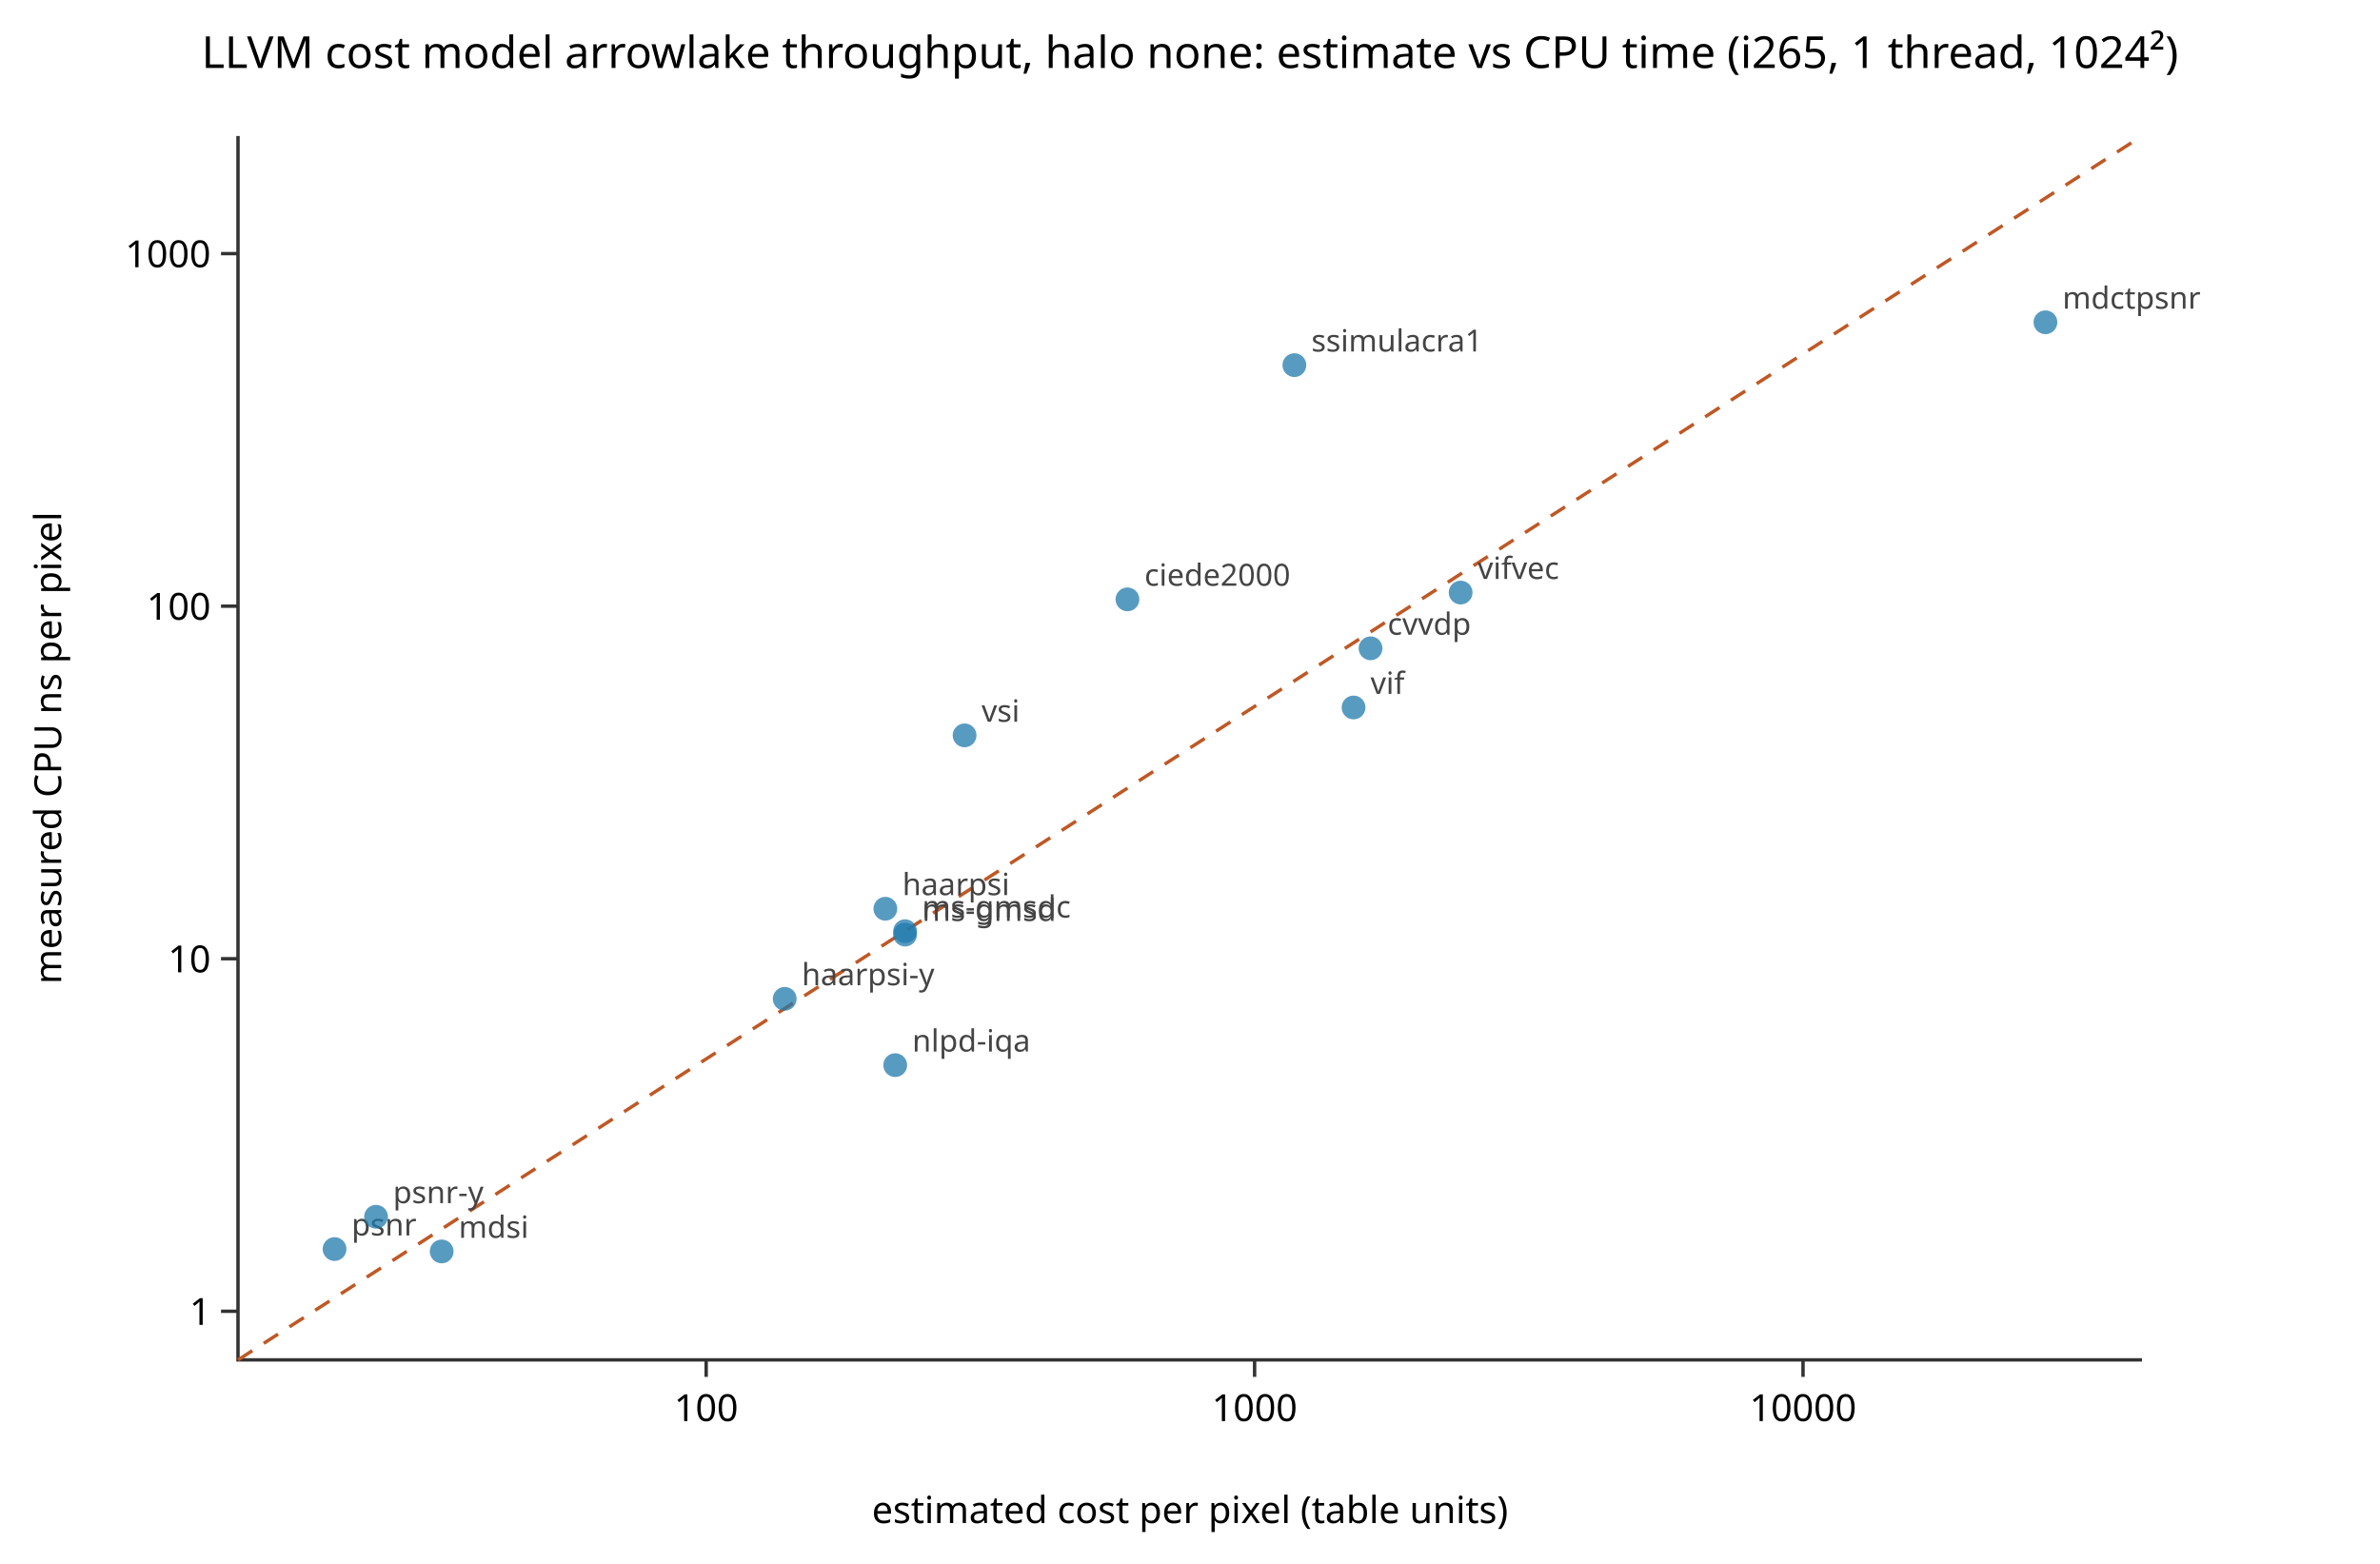
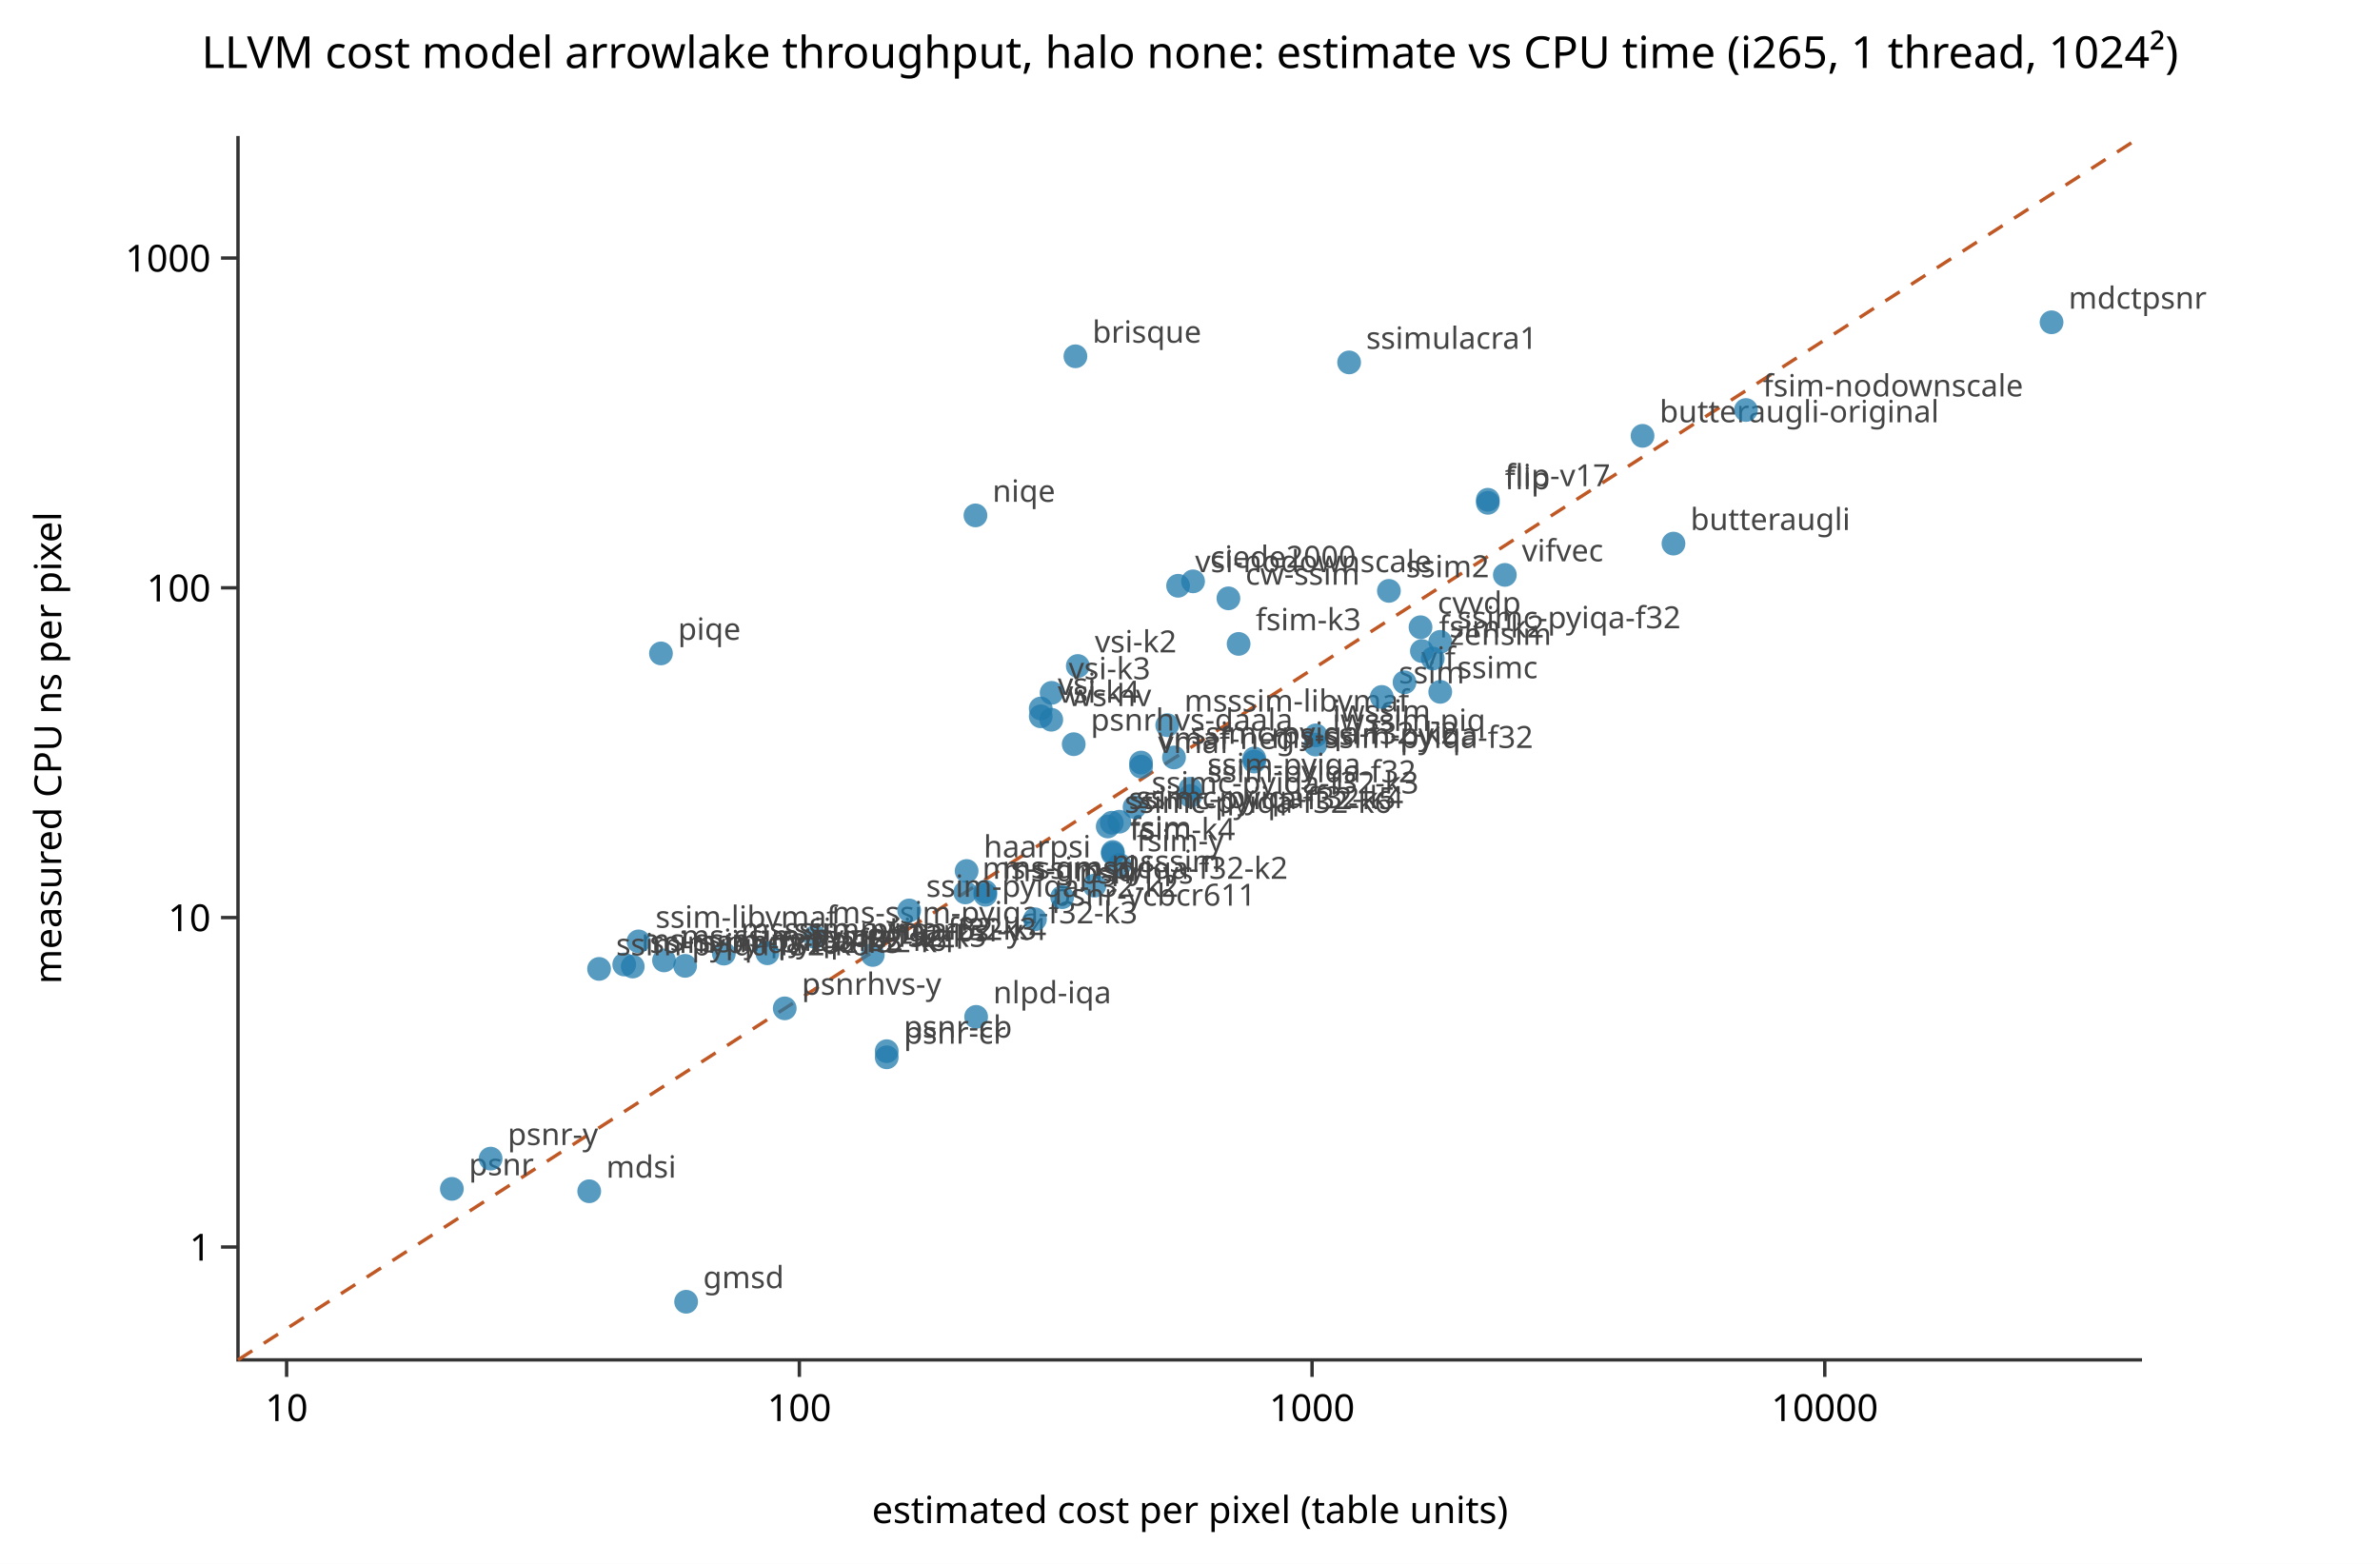
<svg xmlns="http://www.w3.org/2000/svg" viewBox="0 0 700 460" font-family="sans-serif" font-size="11">
  <rect width="700" height="460" fill="white" />
  <text x="350" y="20" text-anchor="middle" font-size="13">LLVM cost model arrowlake throughput, halo none: estimate vs CPU time (i265, 1 thread, 1024²)</text>
  <path d="M70 40V400H630" fill="none" stroke="#333" />
-   <path d="M207.7 400v5" stroke="#333" />
-   <text x="207.7" y="418" text-anchor="middle">100</text>
-   <path d="M369.0 400v5" stroke="#333" />
-   <text x="369.0" y="418" text-anchor="middle">1000</text>
-   <path d="M530.3 400v5" stroke="#333" />
-   <text x="530.3" y="418" text-anchor="middle">10000</text>
-   <path d="M65 385.7h5" stroke="#333" />
-   <text x="62" y="389.7" text-anchor="end">1</text>
-   <path d="M65 282.0h5" stroke="#333" />
-   <text x="62" y="286.0" text-anchor="end">10</text>
-   <path d="M65 178.3h5" stroke="#333" />
-   <text x="62" y="182.3" text-anchor="end">100</text>
-   <path d="M65 74.6h5" stroke="#333" />
-   <text x="62" y="78.6" text-anchor="end">1000</text>
+   <path d="M84.3 400v5" stroke="#333" />
+   <text x="84.3" y="418" text-anchor="middle">10</text>
+   <path d="M235.1 400v5" stroke="#333" />
+   <text x="235.1" y="418" text-anchor="middle">100</text>
+   <path d="M385.9 400v5" stroke="#333" />
+   <text x="385.9" y="418" text-anchor="middle">1000</text>
+   <path d="M536.7 400v5" stroke="#333" />
+   <text x="536.7" y="418" text-anchor="middle">10000</text>
+   <path d="M65 366.8h5" stroke="#333" />
+   <text x="62" y="370.8" text-anchor="end">1</text>
+   <path d="M65 269.9h5" stroke="#333" />
+   <text x="62" y="273.9" text-anchor="end">10</text>
+   <path d="M65 172.9h5" stroke="#333" />
+   <text x="62" y="176.9" text-anchor="end">100</text>
+   <path d="M65 75.9h5" stroke="#333" />
+   <text x="62" y="79.9" text-anchor="end">1000</text>
  <path d="M70.0 400.0L630.0 40.0" stroke="#bf5825" stroke-dasharray="5 4" />
-   <circle cx="331.6" cy="176.3" r="3.5" fill="#2179ac" fill-opacity=".75" />
-   <text x="336.6" y="172.3" font-size="9" fill="#444">ciede2000</text>
-   <circle cx="403.1" cy="190.7" r="3.5" fill="#2179ac" fill-opacity=".75" />
-   <text x="408.1" y="186.7" font-size="9" fill="#444">cvvdp</text>
-   <circle cx="260.4" cy="267.3" r="3.5" fill="#2179ac" fill-opacity=".75" />
-   <text x="265.4" y="263.3" font-size="9" fill="#444">haarpsi</text>
-   <circle cx="230.8" cy="293.8" r="3.5" fill="#2179ac" fill-opacity=".75" />
-   <text x="235.8" y="289.8" font-size="9" fill="#444">haarpsi-y</text>
-   <circle cx="601.6" cy="94.8" r="3.5" fill="#2179ac" fill-opacity=".75" />
-   <text x="606.6" y="90.8" font-size="9" fill="#444">mdctpsnr</text>
-   <circle cx="129.9" cy="368.1" r="3.5" fill="#2179ac" fill-opacity=".75" />
-   <text x="134.9" y="364.1" font-size="9" fill="#444">mdsi</text>
-   <circle cx="266.2" cy="274.9" r="3.5" fill="#2179ac" fill-opacity=".75" />
-   <text x="271.2" y="270.9" font-size="9" fill="#444">ms-gmsd</text>
-   <circle cx="266.2" cy="273.9" r="3.5" fill="#2179ac" fill-opacity=".75" />
-   <text x="271.2" y="269.9" font-size="9" fill="#444">ms-gmsdc</text>
-   <circle cx="263.3" cy="313.3" r="3.5" fill="#2179ac" fill-opacity=".75" />
-   <text x="268.3" y="309.3" font-size="9" fill="#444">nlpd-iqa</text>
-   <circle cx="98.4" cy="367.4" r="3.5" fill="#2179ac" fill-opacity=".75" />
-   <text x="103.4" y="363.4" font-size="9" fill="#444">psnr</text>
-   <circle cx="110.6" cy="357.9" r="3.5" fill="#2179ac" fill-opacity=".75" />
-   <text x="115.6" y="353.9" font-size="9" fill="#444">psnr-y</text>
-   <circle cx="380.7" cy="107.4" r="3.5" fill="#2179ac" fill-opacity=".75" />
-   <text x="385.7" y="103.4" font-size="9" fill="#444">ssimulacra1</text>
-   <circle cx="398.1" cy="208.1" r="3.5" fill="#2179ac" fill-opacity=".75" />
-   <text x="403.1" y="204.1" font-size="9" fill="#444">vif</text>
-   <circle cx="429.6" cy="174.3" r="3.5" fill="#2179ac" fill-opacity=".75" />
-   <text x="434.6" y="170.3" font-size="9" fill="#444">vifvec</text>
-   <circle cx="283.7" cy="216.3" r="3.5" fill="#2179ac" fill-opacity=".75" />
-   <text x="288.7" y="212.3" font-size="9" fill="#444">vsi</text>
+   <circle cx="316.3" cy="104.8" r="3.5" fill="#2179ac" fill-opacity=".75" />
+   <text x="321.3" y="100.8" font-size="9" fill="#444">brisque</text>
+   <circle cx="492.2" cy="159.9" r="3.5" fill="#2179ac" fill-opacity=".75" />
+   <text x="497.2" y="155.9" font-size="9" fill="#444">butteraugli</text>
+   <circle cx="483.1" cy="128.2" r="3.5" fill="#2179ac" fill-opacity=".75" />
+   <text x="488.1" y="124.2" font-size="9" fill="#444">butteraugli-original</text>
+   <circle cx="350.9" cy="171.0" r="3.5" fill="#2179ac" fill-opacity=".75" />
+   <text x="355.9" y="167.0" font-size="9" fill="#444">ciede2000</text>
+   <circle cx="417.8" cy="184.5" r="3.5" fill="#2179ac" fill-opacity=".75" />
+   <text x="422.8" y="180.5" font-size="9" fill="#444">cvvdp</text>
+   <circle cx="361.3" cy="176.0" r="3.5" fill="#2179ac" fill-opacity=".75" />
+   <text x="366.3" y="172.0" font-size="9" fill="#444">cw-ssim</text>
+   <circle cx="437.6" cy="147.9" r="3.5" fill="#2179ac" fill-opacity=".75" />
+   <text x="442.6" y="143.9" font-size="9" fill="#444">flip</text>
+   <circle cx="437.6" cy="147.0" r="3.5" fill="#2179ac" fill-opacity=".75" />
+   <text x="442.6" y="143.0" font-size="9" fill="#444">flip-v17</text>
+   <circle cx="327.3" cy="250.6" r="3.5" fill="#2179ac" fill-opacity=".75" />
+   <text x="332.3" y="246.6" font-size="9" fill="#444">fsim</text>
+   <circle cx="418.2" cy="191.5" r="3.5" fill="#2179ac" fill-opacity=".75" />
+   <text x="423.2" y="187.5" font-size="9" fill="#444">fsim-k2</text>
+   <circle cx="364.3" cy="189.4" r="3.5" fill="#2179ac" fill-opacity=".75" />
+   <text x="369.3" y="185.4" font-size="9" fill="#444">fsim-k3</text>
+   <circle cx="327.3" cy="251.1" r="3.5" fill="#2179ac" fill-opacity=".75" />
+   <text x="332.3" y="247.1" font-size="9" fill="#444">fsim-k4</text>
+   <circle cx="513.5" cy="120.6" r="3.5" fill="#2179ac" fill-opacity=".75" />
+   <text x="518.5" y="116.6" font-size="9" fill="#444">fsim-nodownscale</text>
+   <circle cx="329.3" cy="254.4" r="3.5" fill="#2179ac" fill-opacity=".75" />
+   <text x="334.3" y="250.4" font-size="9" fill="#444">fsim-y</text>
+   <circle cx="201.8" cy="382.9" r="3.5" fill="#2179ac" fill-opacity=".75" />
+   <text x="206.8" y="378.9" font-size="9" fill="#444">gmsd</text>
+   <circle cx="284.3" cy="256.2" r="3.5" fill="#2179ac" fill-opacity=".75" />
+   <text x="289.3" y="252.2" font-size="9" fill="#444">haarpsi</text>
+   <circle cx="256.7" cy="280.9" r="3.5" fill="#2179ac" fill-opacity=".75" />
+   <text x="261.7" y="276.9" font-size="9" fill="#444">haarpsi-y</text>
+   <circle cx="387.0" cy="216.3" r="3.5" fill="#2179ac" fill-opacity=".75" />
+   <text x="392.0" y="212.3" font-size="9" fill="#444">iwssim</text>
+   <circle cx="386.9" cy="219.0" r="3.5" fill="#2179ac" fill-opacity=".75" />
+   <text x="391.9" y="215.0" font-size="9" fill="#444">iwssim-piq</text>
+   <circle cx="603.4" cy="94.8" r="3.5" fill="#2179ac" fill-opacity=".75" />
+   <text x="608.4" y="90.8" font-size="9" fill="#444">mdctpsnr</text>
+   <circle cx="173.3" cy="350.4" r="3.5" fill="#2179ac" fill-opacity=".75" />
+   <text x="178.3" y="346.4" font-size="9" fill="#444">mdsi</text>
+   <circle cx="289.8" cy="263.2" r="3.5" fill="#2179ac" fill-opacity=".75" />
+   <text x="294.8" y="259.2" font-size="9" fill="#444">ms-gmsd</text>
+   <circle cx="289.8" cy="262.3" r="3.5" fill="#2179ac" fill-opacity=".75" />
+   <text x="294.8" y="258.3" font-size="9" fill="#444">ms-gmsdc</text>
+   <circle cx="368.9" cy="223.1" r="3.5" fill="#2179ac" fill-opacity=".75" />
+   <text x="373.9" y="219.1" font-size="9" fill="#444">ms-ssim-pyiqa</text>
+   <circle cx="368.9" cy="224.0" r="3.5" fill="#2179ac" fill-opacity=".75" />
+   <text x="373.9" y="220.0" font-size="9" fill="#444">ms-ssim-pyiqa-f32</text>
+   <circle cx="283.9" cy="262.5" r="3.5" fill="#2179ac" fill-opacity=".75" />
+   <text x="288.9" y="258.5" font-size="9" fill="#444">ms-ssim-pyiqa-f32-k2</text>
+   <circle cx="239.7" cy="275.6" r="3.5" fill="#2179ac" fill-opacity=".75" />
+   <text x="244.7" y="271.6" font-size="9" fill="#444">ms-ssim-pyiqa-f32-k3</text>
+   <circle cx="212.9" cy="280.5" r="3.5" fill="#2179ac" fill-opacity=".75" />
+   <text x="217.9" y="276.5" font-size="9" fill="#444">ms-ssim-pyiqa-f32-k4</text>
+   <circle cx="195.3" cy="282.5" r="3.5" fill="#2179ac" fill-opacity=".75" />
+   <text x="200.3" y="278.5" font-size="9" fill="#444">ms-ssim-pyiqa-f32-k5</text>
+   <circle cx="183.6" cy="283.7" r="3.5" fill="#2179ac" fill-opacity=".75" />
+   <text x="188.6" y="279.7" font-size="9" fill="#444">ms-ssim-pyiqa-f32-k6</text>
+   <circle cx="321.9" cy="260.5" r="3.5" fill="#2179ac" fill-opacity=".75" />
+   <text x="326.9" y="256.5" font-size="9" fill="#444">msssim</text>
+   <circle cx="343.3" cy="213.3" r="3.5" fill="#2179ac" fill-opacity=".75" />
+   <text x="348.3" y="209.3" font-size="9" fill="#444">msssim-libvmaf</text>
+   <circle cx="286.9" cy="151.6" r="3.5" fill="#2179ac" fill-opacity=".75" />
+   <text x="291.9" y="147.6" font-size="9" fill="#444">niqe</text>
+   <circle cx="287.1" cy="299.1" r="3.5" fill="#2179ac" fill-opacity=".75" />
+   <text x="292.1" y="295.1" font-size="9" fill="#444">nlpd-iqa</text>
+   <circle cx="194.4" cy="192.2" r="3.5" fill="#2179ac" fill-opacity=".75" />
+   <text x="199.4" y="188.2" font-size="9" fill="#444">piqe</text>
+   <circle cx="132.9" cy="349.7" r="3.5" fill="#2179ac" fill-opacity=".75" />
+   <text x="137.9" y="345.7" font-size="9" fill="#444">psnr</text>
+   <circle cx="260.8" cy="309.2" r="3.5" fill="#2179ac" fill-opacity=".75" />
+   <text x="265.8" y="305.2" font-size="9" fill="#444">psnr-cb</text>
+   <circle cx="260.8" cy="311.0" r="3.5" fill="#2179ac" fill-opacity=".75" />
+   <text x="265.8" y="307.0" font-size="9" fill="#444">psnr-cr</text>
+   <circle cx="144.3" cy="340.8" r="3.5" fill="#2179ac" fill-opacity=".75" />
+   <text x="149.3" y="336.8" font-size="9" fill="#444">psnr-y</text>
+   <circle cx="304.4" cy="270.4" r="3.5" fill="#2179ac" fill-opacity=".75" />
+   <text x="309.4" y="266.4" font-size="9" fill="#444">psnr-ycbcr611</text>
+   <circle cx="312.4" cy="263.9" r="3.5" fill="#2179ac" fill-opacity=".75" />
+   <text x="317.4" y="259.9" font-size="9" fill="#444">psnrhvs</text>
+   <circle cx="315.8" cy="218.9" r="3.5" fill="#2179ac" fill-opacity=".75" />
+   <text x="320.8" y="214.9" font-size="9" fill="#444">psnrhvs-daala</text>
+   <circle cx="230.8" cy="296.6" r="3.5" fill="#2179ac" fill-opacity=".75" />
+   <text x="235.8" y="292.6" font-size="9" fill="#444">psnrhvs-y</text>
+   <circle cx="406.4" cy="205.0" r="3.5" fill="#2179ac" fill-opacity=".75" />
+   <text x="411.4" y="201.0" font-size="9" fill="#444">ssim</text>
+   <circle cx="187.8" cy="276.9" r="3.5" fill="#2179ac" fill-opacity=".75" />
+   <text x="192.8" y="272.9" font-size="9" fill="#444">ssim-libvmaf</text>
+   <circle cx="350.1" cy="232.0" r="3.5" fill="#2179ac" fill-opacity=".75" />
+   <text x="355.1" y="228.0" font-size="9" fill="#444">ssim-pyiqa</text>
+   <circle cx="350.1" cy="234.1" r="3.5" fill="#2179ac" fill-opacity=".75" />
+   <text x="355.1" y="230.1" font-size="9" fill="#444">ssim-pyiqa-f32</text>
+   <circle cx="267.4" cy="267.8" r="3.5" fill="#2179ac" fill-opacity=".75" />
+   <text x="272.4" y="263.8" font-size="9" fill="#444">ssim-pyiqa-f32-k2</text>
+   <circle cx="225.7" cy="280.4" r="3.5" fill="#2179ac" fill-opacity=".75" />
+   <text x="230.7" y="276.4" font-size="9" fill="#444">ssim-pyiqa-f32-k3</text>
+   <circle cx="201.5" cy="284.1" r="3.5" fill="#2179ac" fill-opacity=".75" />
+   <text x="206.5" y="280.1" font-size="9" fill="#444">ssim-pyiqa-f32-k4</text>
+   <circle cx="186.1" cy="284.3" r="3.5" fill="#2179ac" fill-opacity=".75" />
+   <text x="191.1" y="280.3" font-size="9" fill="#444">ssim-pyiqa-f32-k5</text>
+   <circle cx="176.2" cy="285.0" r="3.5" fill="#2179ac" fill-opacity=".75" />
+   <text x="181.2" y="281.0" font-size="9" fill="#444">ssim-pyiqa-f32-k6</text>
+   <circle cx="408.5" cy="173.8" r="3.5" fill="#2179ac" fill-opacity=".75" />
+   <text x="413.5" y="169.8" font-size="9" fill="#444">ssim2</text>
+   <circle cx="423.6" cy="203.5" r="3.5" fill="#2179ac" fill-opacity=".75" />
+   <text x="428.6" y="199.5" font-size="9" fill="#444">ssimc</text>
+   <circle cx="423.6" cy="188.8" r="3.5" fill="#2179ac" fill-opacity=".75" />
+   <text x="428.6" y="184.8" font-size="9" fill="#444">ssimc-pyiqa-f32</text>
+   <circle cx="345.3" cy="222.8" r="3.5" fill="#2179ac" fill-opacity=".75" />
+   <text x="350.3" y="218.8" font-size="9" fill="#444">ssimc-pyiqa-f32-k2</text>
+   <circle cx="333.7" cy="237.4" r="3.5" fill="#2179ac" fill-opacity=".75" />
+   <text x="338.7" y="233.4" font-size="9" fill="#444">ssimc-pyiqa-f32-k3</text>
+   <circle cx="329.2" cy="241.7" r="3.5" fill="#2179ac" fill-opacity=".75" />
+   <text x="334.2" y="237.7" font-size="9" fill="#444">ssimc-pyiqa-f32-k4</text>
+   <circle cx="327.0" cy="242.0" r="3.5" fill="#2179ac" fill-opacity=".75" />
+   <text x="332.0" y="238.0" font-size="9" fill="#444">ssimc-pyiqa-f32-k5</text>
+   <circle cx="325.8" cy="243.1" r="3.5" fill="#2179ac" fill-opacity=".75" />
+   <text x="330.8" y="239.1" font-size="9" fill="#444">ssimc-pyiqa-f32-k6</text>
+   <circle cx="396.8" cy="106.6" r="3.5" fill="#2179ac" fill-opacity=".75" />
+   <text x="401.8" y="102.6" font-size="9" fill="#444">ssimulacra1</text>
+   <circle cx="413.1" cy="200.7" r="3.5" fill="#2179ac" fill-opacity=".75" />
+   <text x="418.1" y="196.7" font-size="9" fill="#444">vif</text>
+   <circle cx="442.6" cy="169.1" r="3.5" fill="#2179ac" fill-opacity=".75" />
+   <text x="447.6" y="165.1" font-size="9" fill="#444">vifvec</text>
+   <circle cx="335.6" cy="225.5" r="3.5" fill="#2179ac" fill-opacity=".75" />
+   <text x="340.6" y="221.5" font-size="9" fill="#444">vmaf</text>
+   <circle cx="335.6" cy="224.3" r="3.5" fill="#2179ac" fill-opacity=".75" />
+   <text x="340.6" y="220.3" font-size="9" fill="#444">vmaf-neg</text>
+   <circle cx="306.1" cy="208.4" r="3.5" fill="#2179ac" fill-opacity=".75" />
+   <text x="311.1" y="204.4" font-size="9" fill="#444">vsi</text>
+   <circle cx="317.0" cy="195.9" r="3.5" fill="#2179ac" fill-opacity=".75" />
+   <text x="322.0" y="191.9" font-size="9" fill="#444">vsi-k2</text>
+   <circle cx="309.3" cy="203.8" r="3.5" fill="#2179ac" fill-opacity=".75" />
+   <text x="314.3" y="199.8" font-size="9" fill="#444">vsi-k3</text>
+   <circle cx="306.1" cy="210.7" r="3.5" fill="#2179ac" fill-opacity=".75" />
+   <text x="311.1" y="206.7" font-size="9" fill="#444">vsi-k4</text>
+   <circle cx="346.5" cy="172.3" r="3.5" fill="#2179ac" fill-opacity=".75" />
+   <text x="351.5" y="168.3" font-size="9" fill="#444">vsi-nodownscale</text>
+   <circle cx="309.2" cy="211.7" r="3.5" fill="#2179ac" fill-opacity=".75" />
+   <text x="314.2" y="207.7" font-size="9" fill="#444">ws-hv</text>
+   <circle cx="421.4" cy="193.7" r="3.5" fill="#2179ac" fill-opacity=".75" />
+   <text x="426.4" y="189.7" font-size="9" fill="#444">zensim</text>
  <text x="350" y="448" text-anchor="middle">estimated cost per pixel (table units)</text>
  <text x="18" y="220" text-anchor="middle" transform="rotate(-90 18 220)">measured CPU ns per pixel</text>
</svg>
